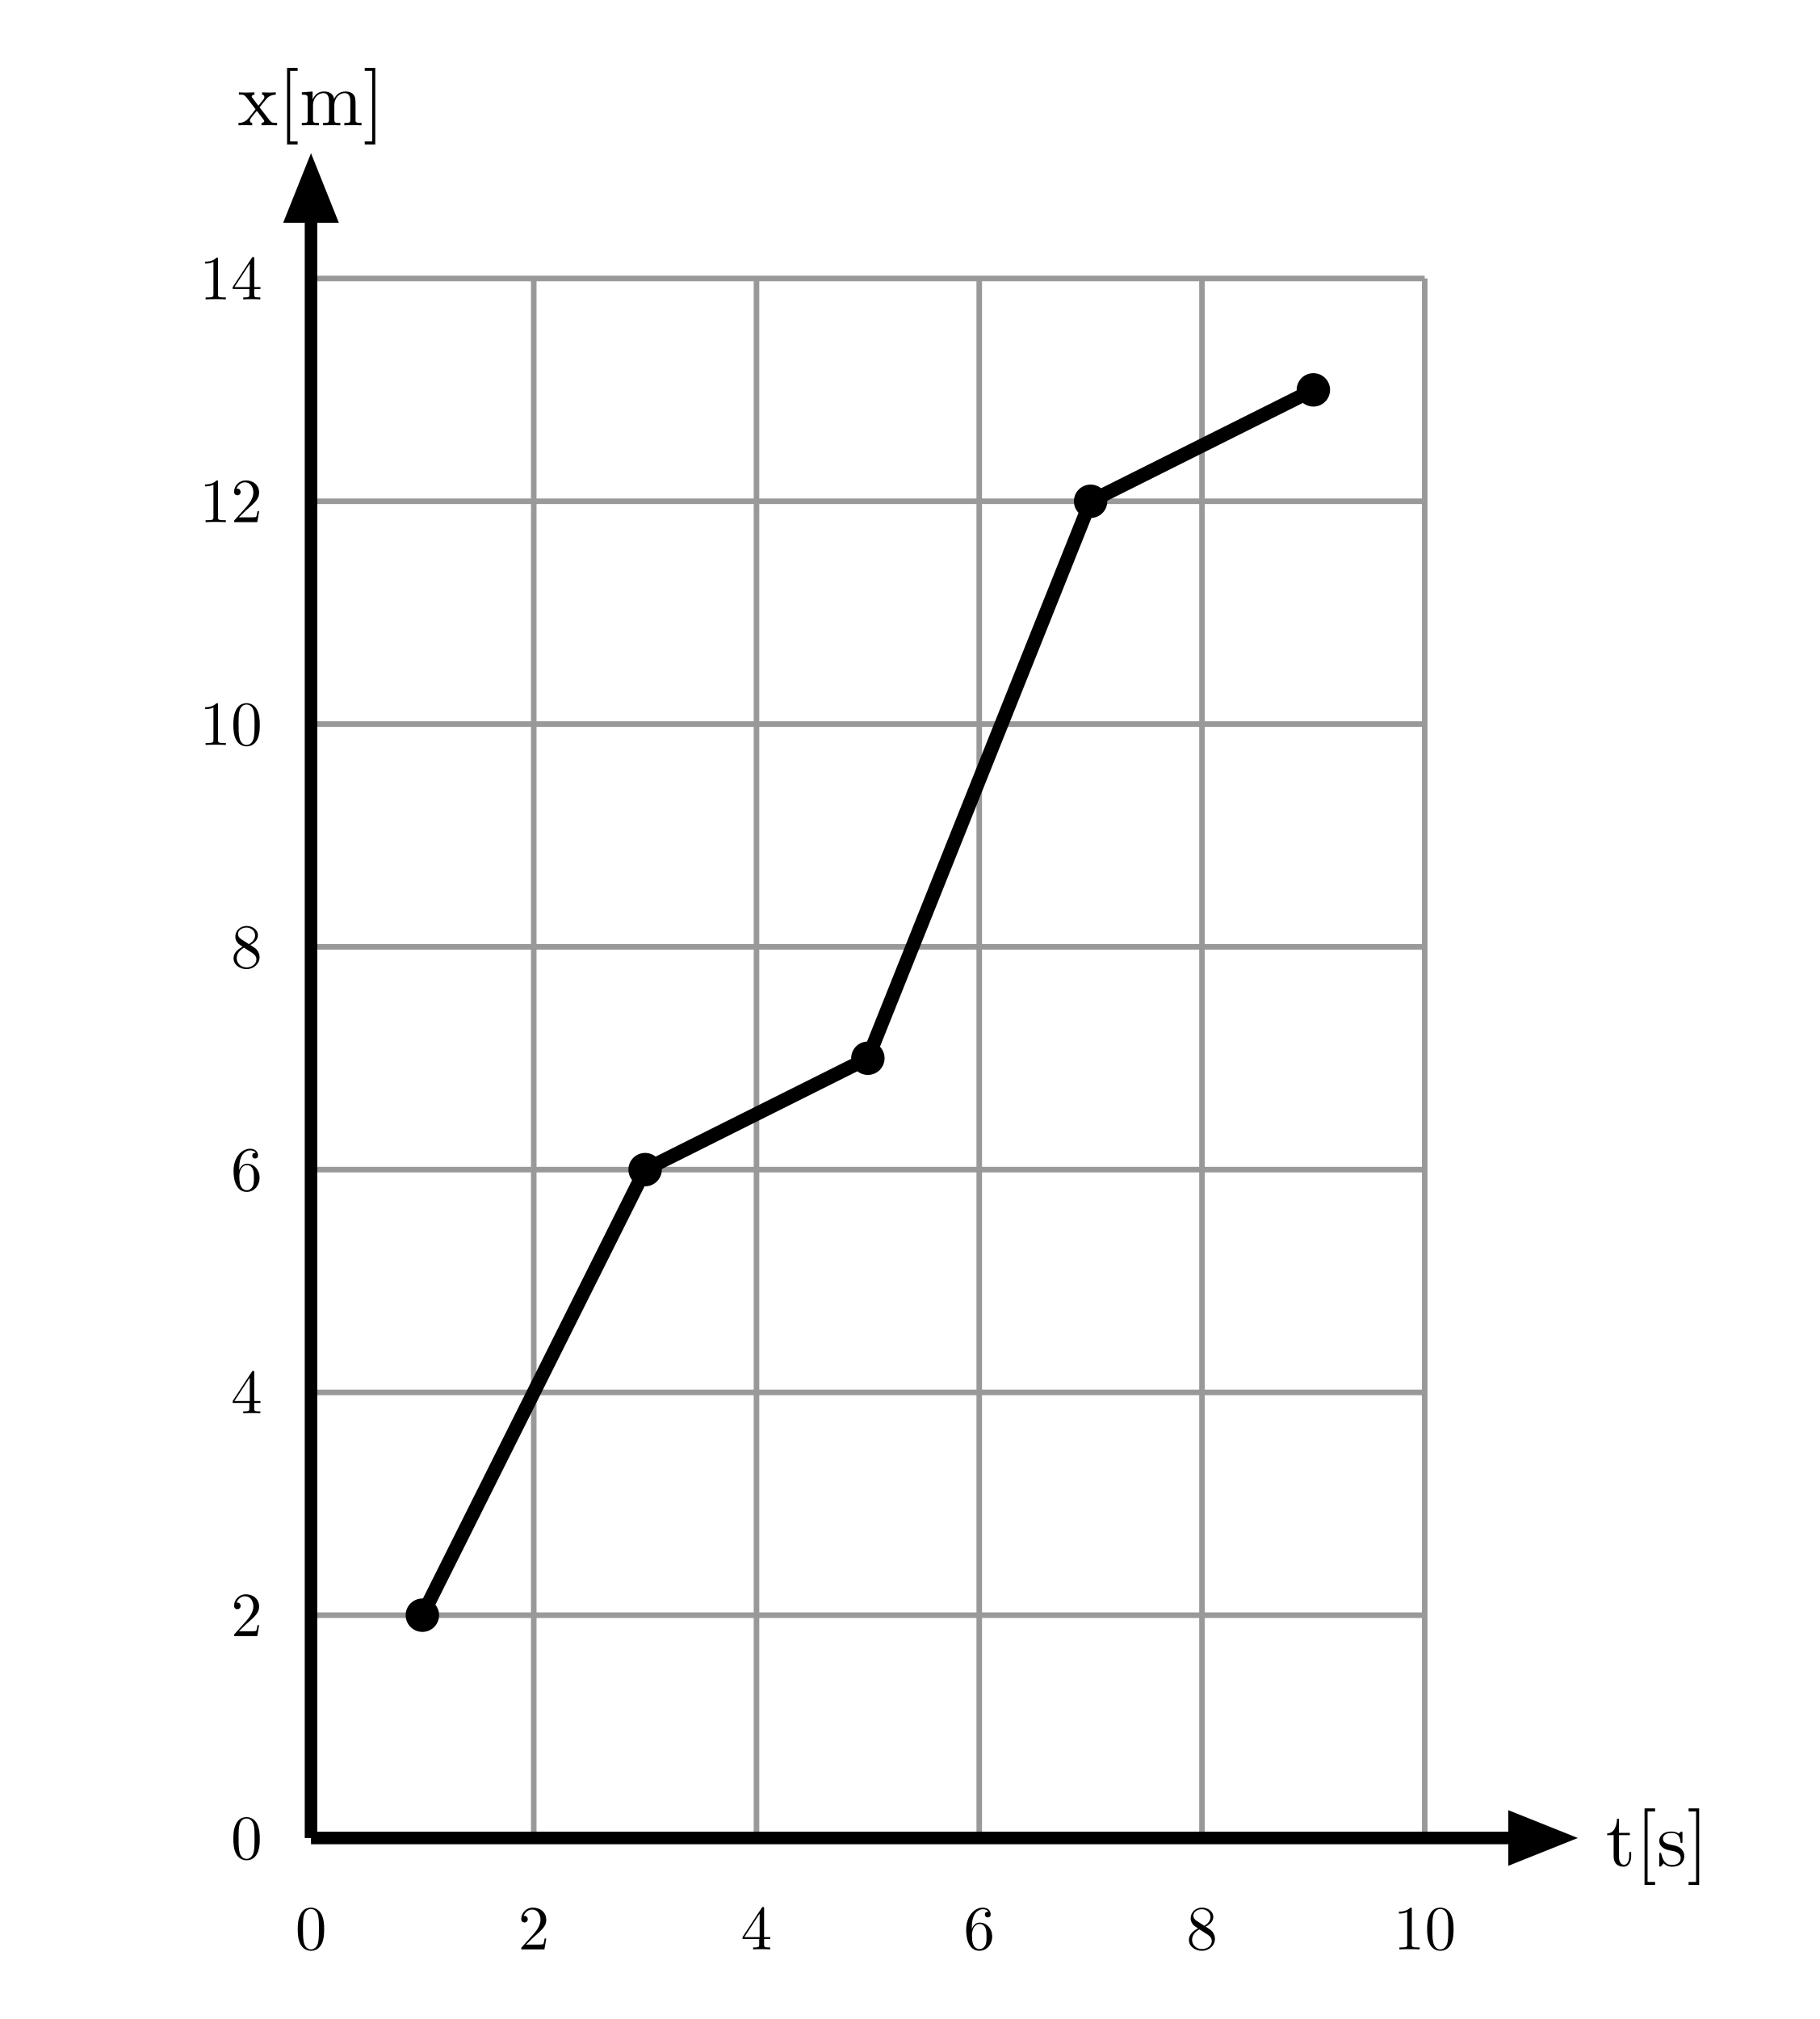
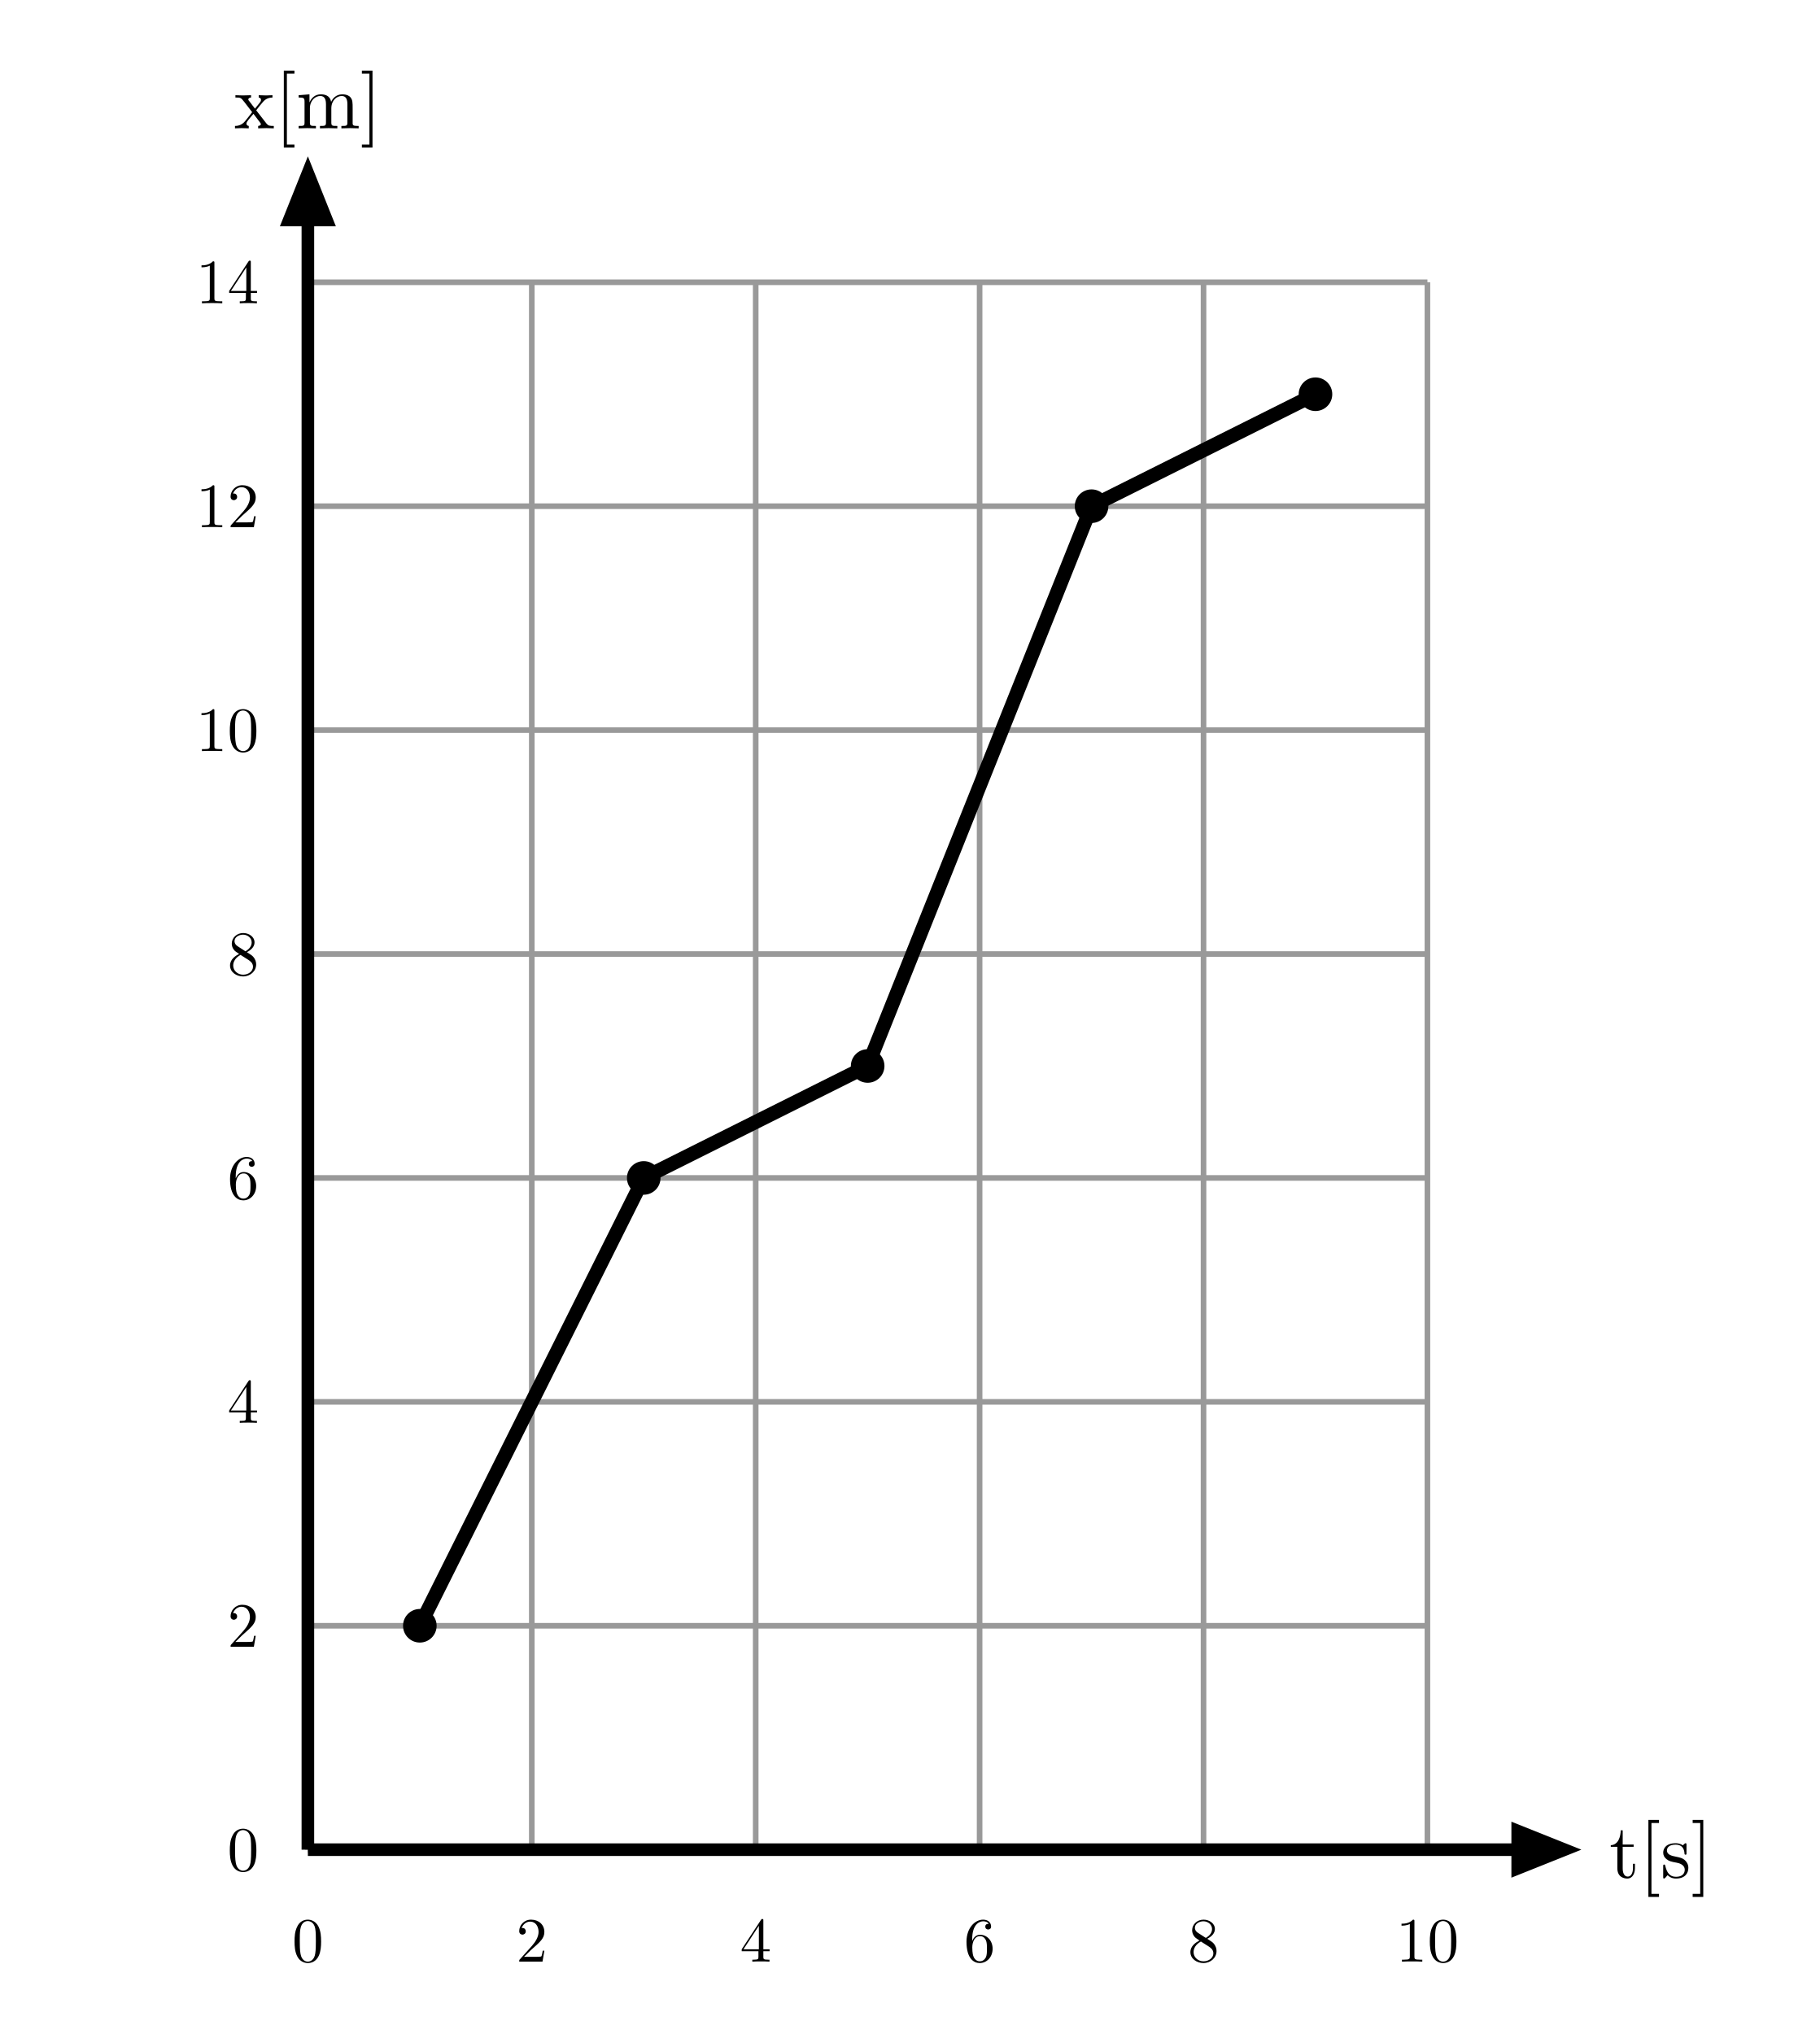
- <svg xmlns="http://www.w3.org/2000/svg" fill="currentColor" viewBox="0 -14 260 290" width="146" height="162" font-family="'Latin Modern Roman', Georgia, serif">
+ <svg xmlns="http://www.w3.org/2000/svg" fill="currentColor" viewBox="0 -14 260 290" width="161" height="180" font-family="'Latin Modern Roman', Georgia, serif">
  <g stroke="currentColor" stroke-width="0.8" opacity="0.4">
    <line x1="44" y1="26" x2="44" y2="250" />
    <line x1="76" y1="26" x2="76" y2="250" />
    <line x1="108" y1="26" x2="108" y2="250" />
    <line x1="140" y1="26" x2="140" y2="250" />
    <line x1="172" y1="26" x2="172" y2="250" />
    <line x1="204" y1="26" x2="204" y2="250" />
    <line x1="44" y1="250" x2="204" y2="250" />
    <line x1="44" y1="218" x2="204" y2="218" />
    <line x1="44" y1="186" x2="204" y2="186" />
    <line x1="44" y1="154" x2="204" y2="154" />
    <line x1="44" y1="122" x2="204" y2="122" />
    <line x1="44" y1="90" x2="204" y2="90" />
    <line x1="44" y1="58" x2="204" y2="58" />
    <line x1="44" y1="26" x2="204" y2="26" />
  </g>
  <g stroke="currentColor" stroke-width="1.8" fill="none">
    <line x1="44" y1="250" x2="44" y2="16" />
    <line x1="44" y1="250" x2="220" y2="250" />
  </g>
  <polygon points="44,8 40,18 48,18" fill="currentColor" />
  <polygon points="226,250 216,246 216,254" fill="currentColor" />
  <text x="44" y="4" font-size="11" text-anchor="middle">x[m]</text>
  <text x="230" y="254" font-size="11">t[s]</text>
  <g font-size="9" text-anchor="middle">
    <text x="44" y="266">0</text>
    <text x="76" y="266">2</text>
    <text x="108" y="266">4</text>
    <text x="140" y="266">6</text>
    <text x="172" y="266">8</text>
    <text x="204" y="266">10</text>
  </g>
  <g font-size="9" text-anchor="end">
    <text x="37" y="253">0</text>
    <text x="37" y="221">2</text>
    <text x="37" y="189">4</text>
    <text x="37" y="157">6</text>
    <text x="37" y="125">8</text>
    <text x="37" y="93">10</text>
    <text x="37" y="61">12</text>
    <text x="37" y="29">14</text>
  </g>
  <polyline points="60,218 92,154 124,138 156,58 188,42" fill="none" stroke="currentColor" stroke-width="2" />
  <circle cx="60" cy="218" r="2.4" fill="currentColor" />
  <circle cx="92" cy="154" r="2.4" fill="currentColor" />
  <circle cx="124" cy="138" r="2.4" fill="currentColor" />
  <circle cx="156" cy="58" r="2.4" fill="currentColor" />
  <circle cx="188" cy="42" r="2.4" fill="currentColor" />
</svg>
